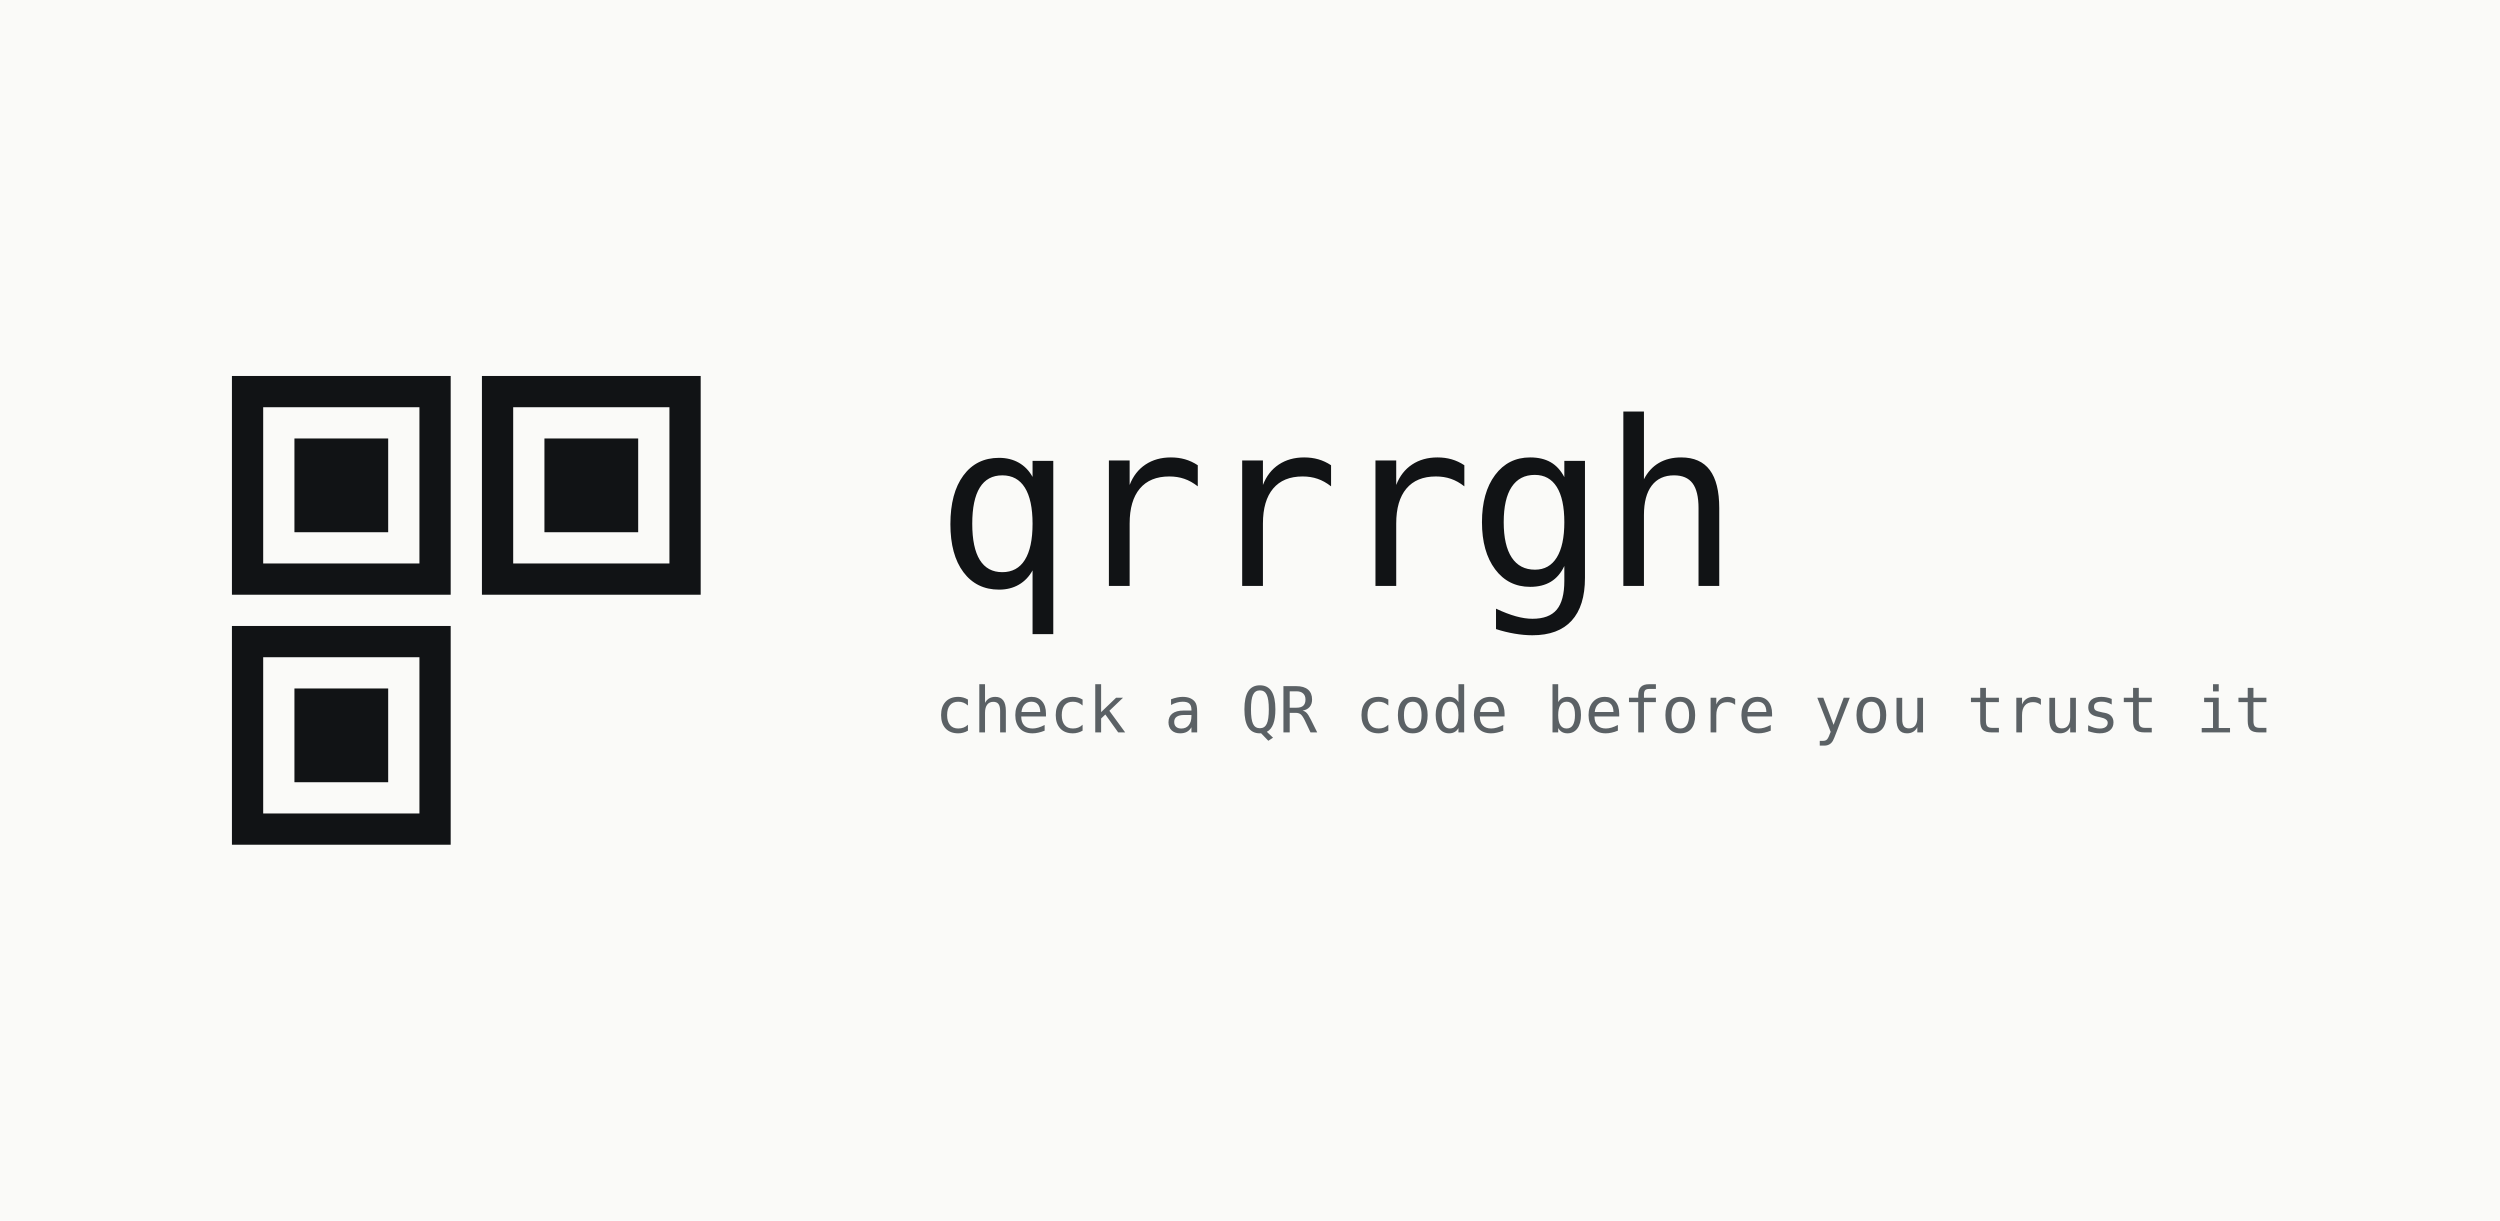
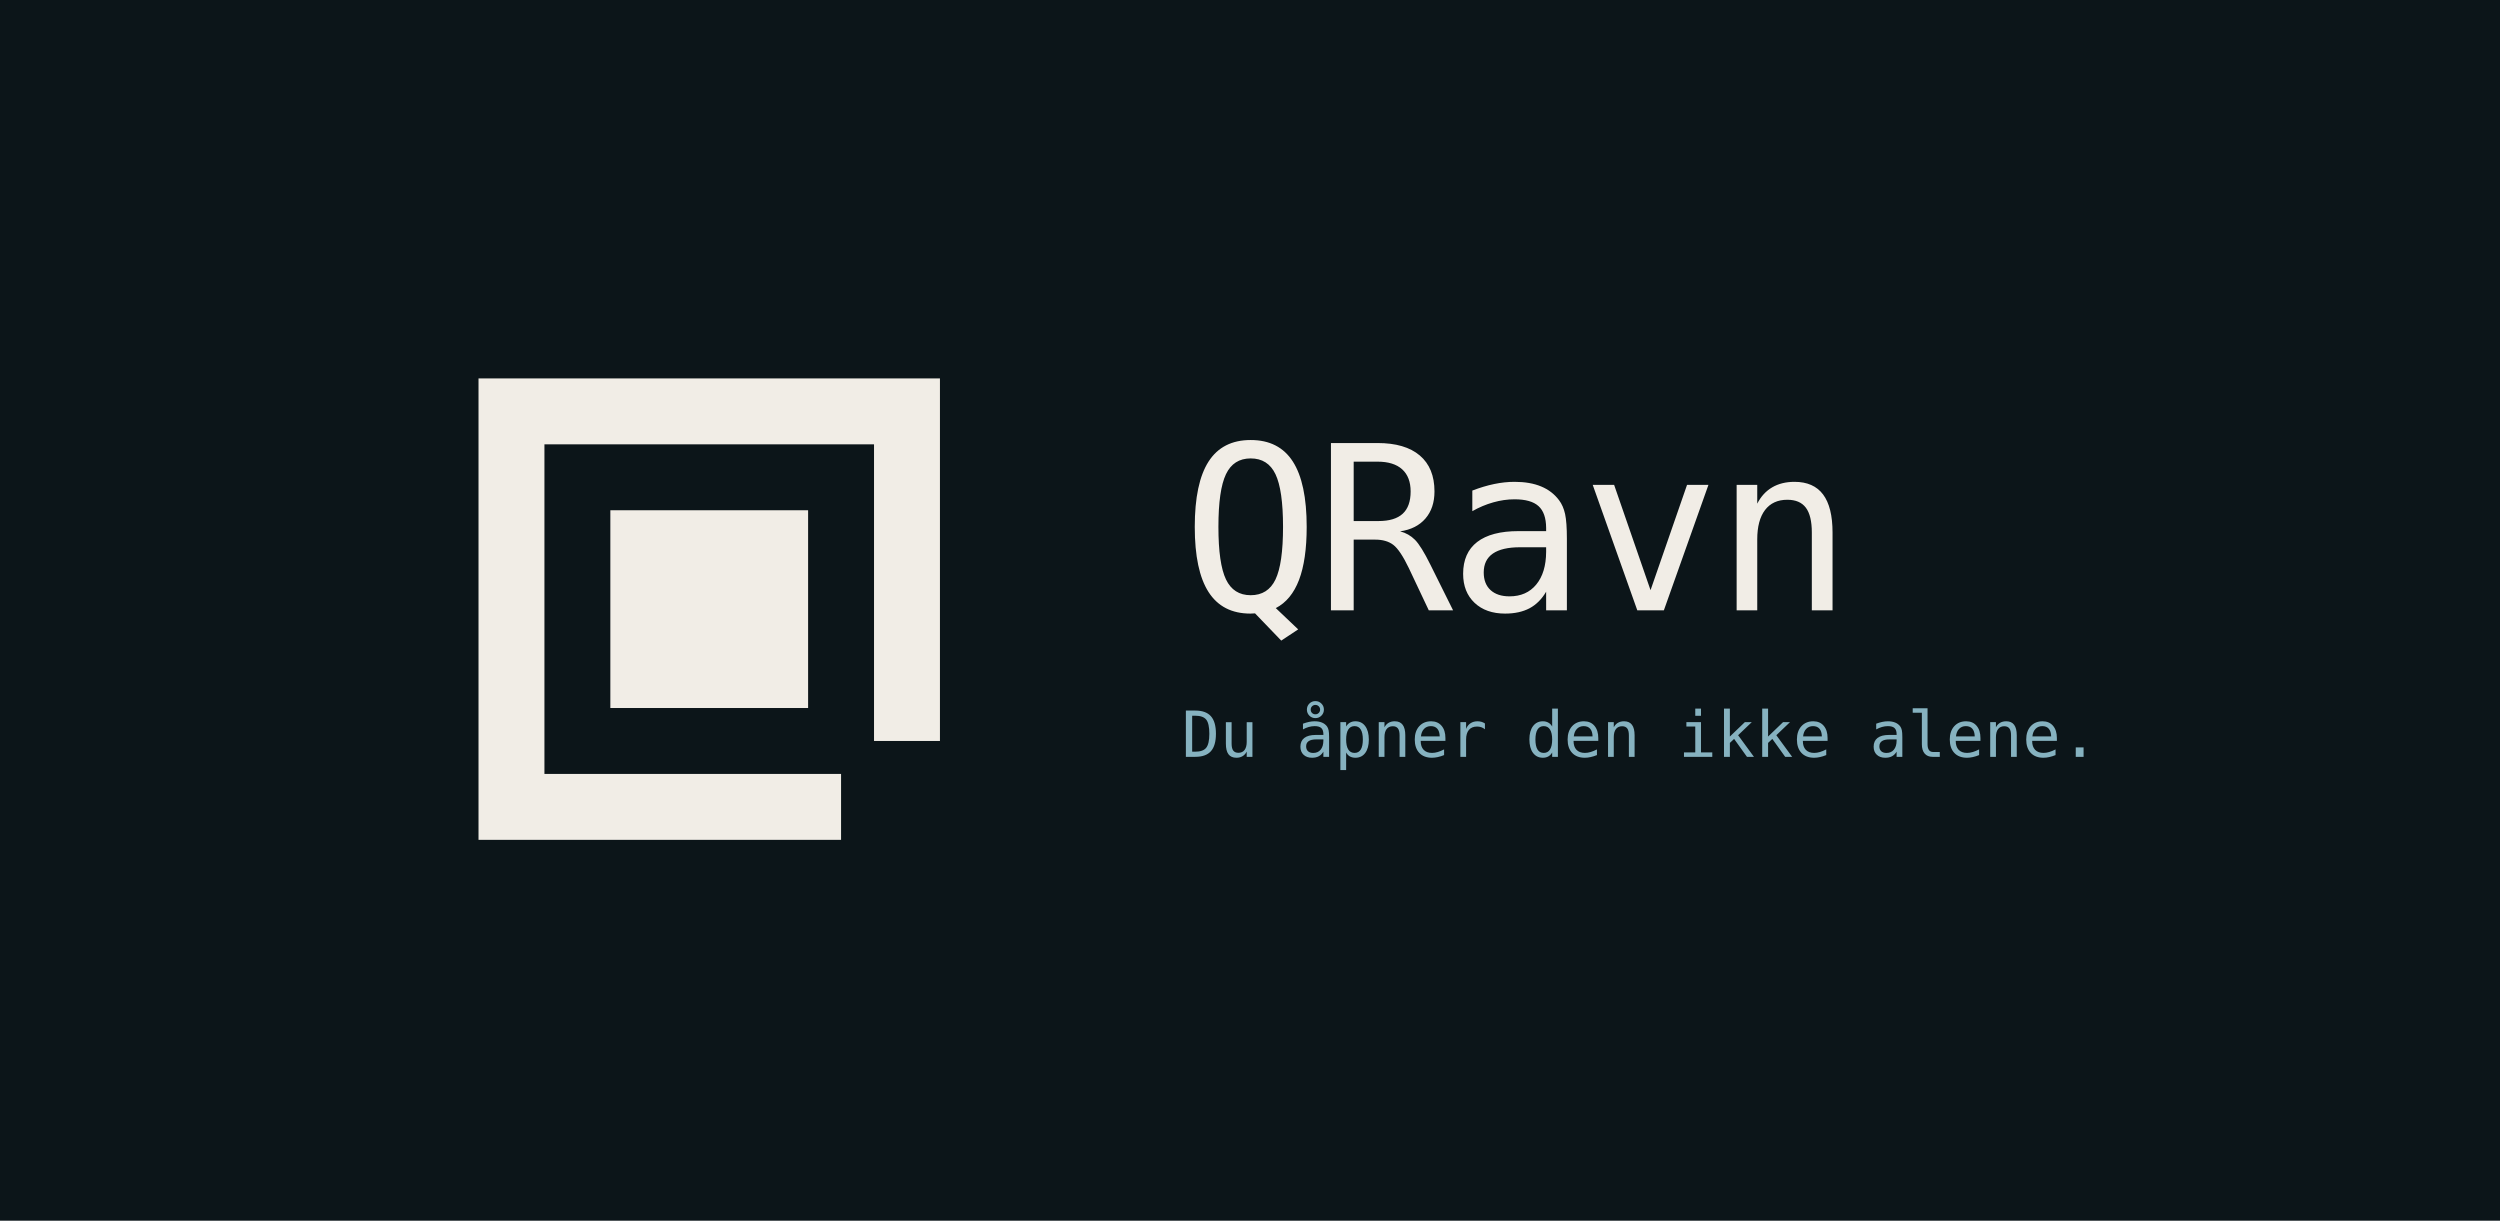
- <svg xmlns="http://www.w3.org/2000/svg" viewBox="0 0 1024 500" width="1024" height="500" role="img" aria-label="qrrrgh, check a QR code before you trust it">
-   <rect width="1024" height="500" fill="#FAFAF8" />
-   <g transform="translate(95 154) scale(12.8)" fill="#111315" fill-rule="evenodd">
-     <path d="M0,0 H7 V7 H0 Z M1,1 H6 V6 H1 Z M2,2 H5 V5 H2 Z" />
-     <path d="M8,0 H15 V7 H8 Z M9,1 H14 V6 H9 Z M10,2 H13 V5 H10 Z" />
-     <path d="M0,8 H7 V15 H0 Z M1,9 H6 V14 H1 Z M2,10 H5 V13 H2 Z" />
-   </g>
-   <text x="383" y="240" fill="#111315" font-family="Consolas, 'SF Mono', Menlo, 'DejaVu Sans Mono', 'Liberation Mono', monospace" font-size="94" letter-spacing="-2">qrrrgh</text>
-   <text x="383" y="300" fill="#5B6165" font-family="Consolas, 'SF Mono', Menlo, 'DejaVu Sans Mono', 'Liberation Mono', monospace" font-size="26">check a QR code before you trust it</text>
+ <svg xmlns="http://www.w3.org/2000/svg" viewBox="0 0 1024 500" width="1024" height="500" role="img" aria-label="QRavn - du apner den ikke alene">
+   <rect width="1024" height="500" fill="#0C1519" />
+   <path transform="translate(196 155) scale(27)" fill="#F1EDE6" fill-rule="evenodd" d="M0,0 H7 V5.5 H6 V1 H1 V6 H5.5 V7 H0 Z M2,2 H5 V5 H2 Z" />
+   <text x="484" y="250" fill="#F1EDE6" font-family="Consolas, 'SF Mono', Menlo, 'DejaVu Sans Mono', 'Liberation Mono', monospace" font-size="94" letter-spacing="-2">QRavn</text>
+   <text x="484" y="310" fill="#86B2C0" font-family="Consolas, 'SF Mono', Menlo, 'DejaVu Sans Mono', 'Liberation Mono', monospace" font-size="26">Du åpner den ikke alene.</text>
</svg>
